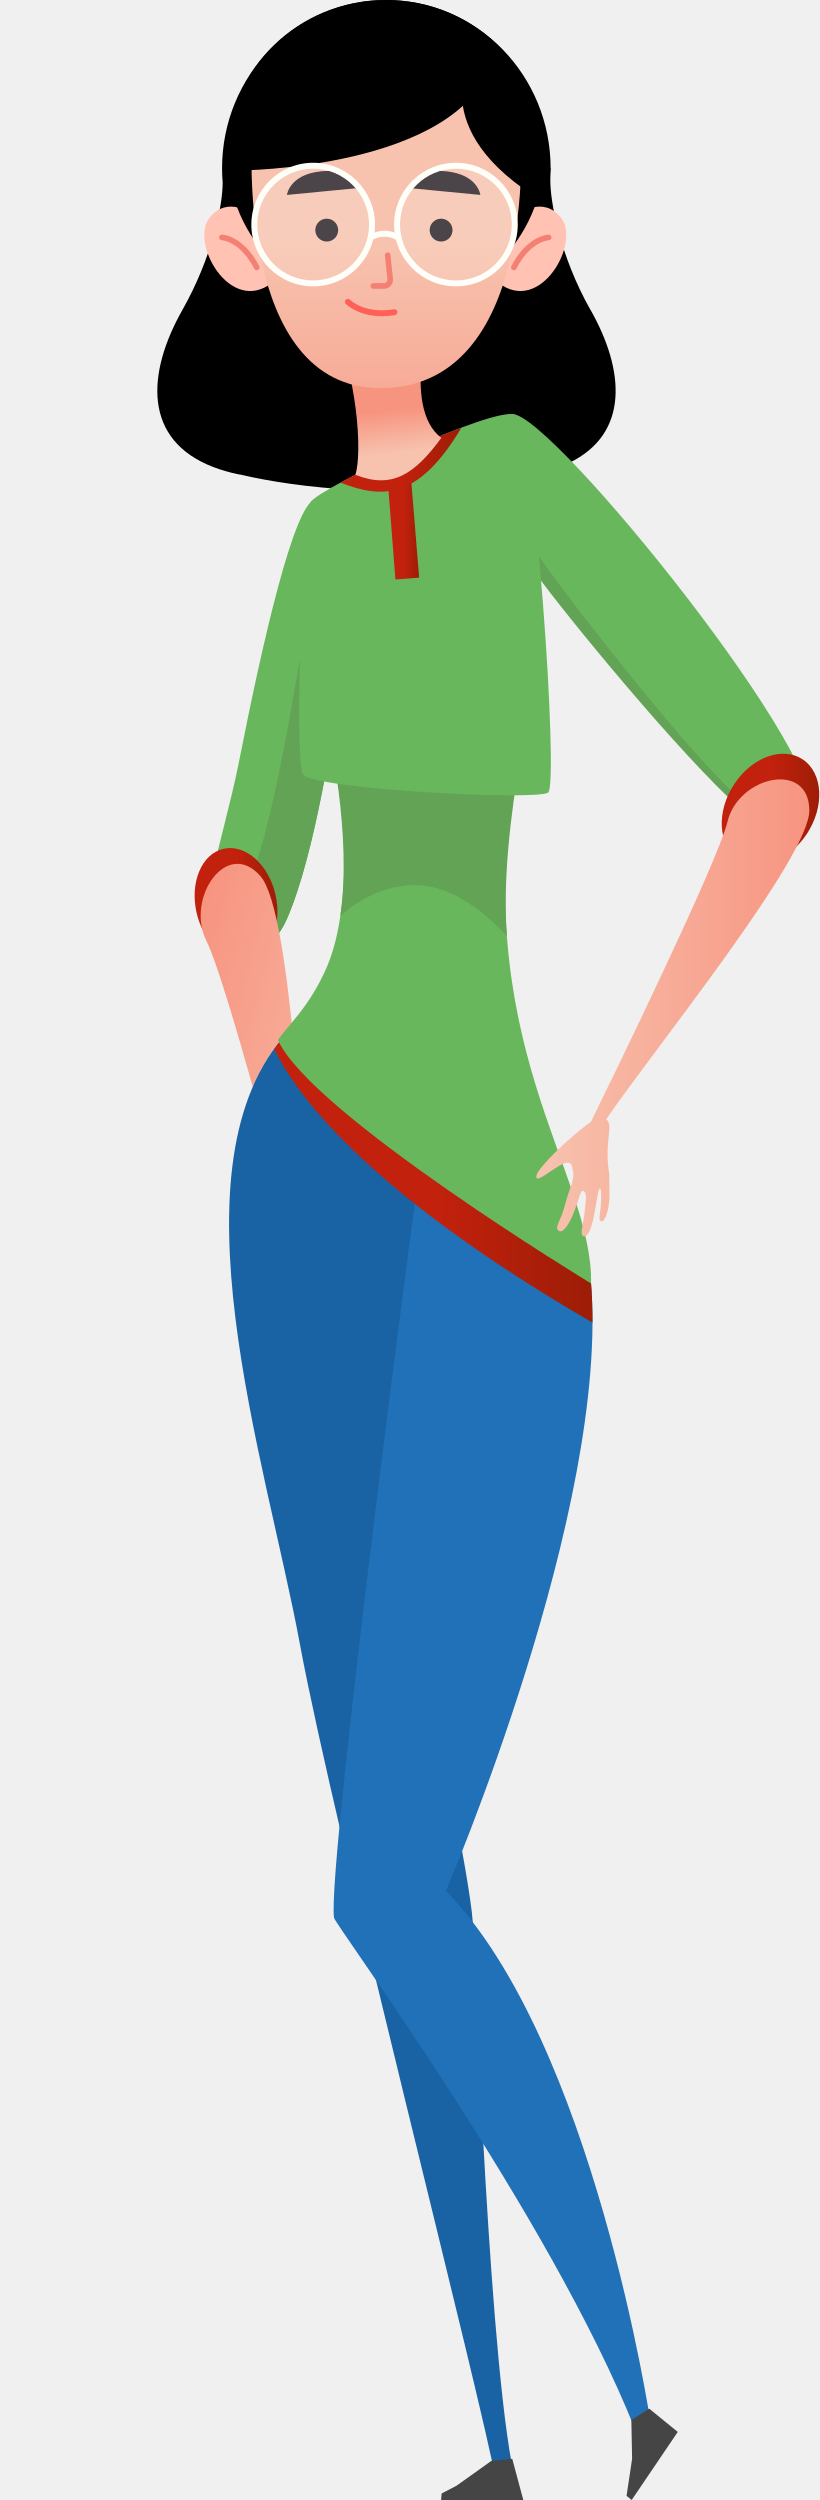
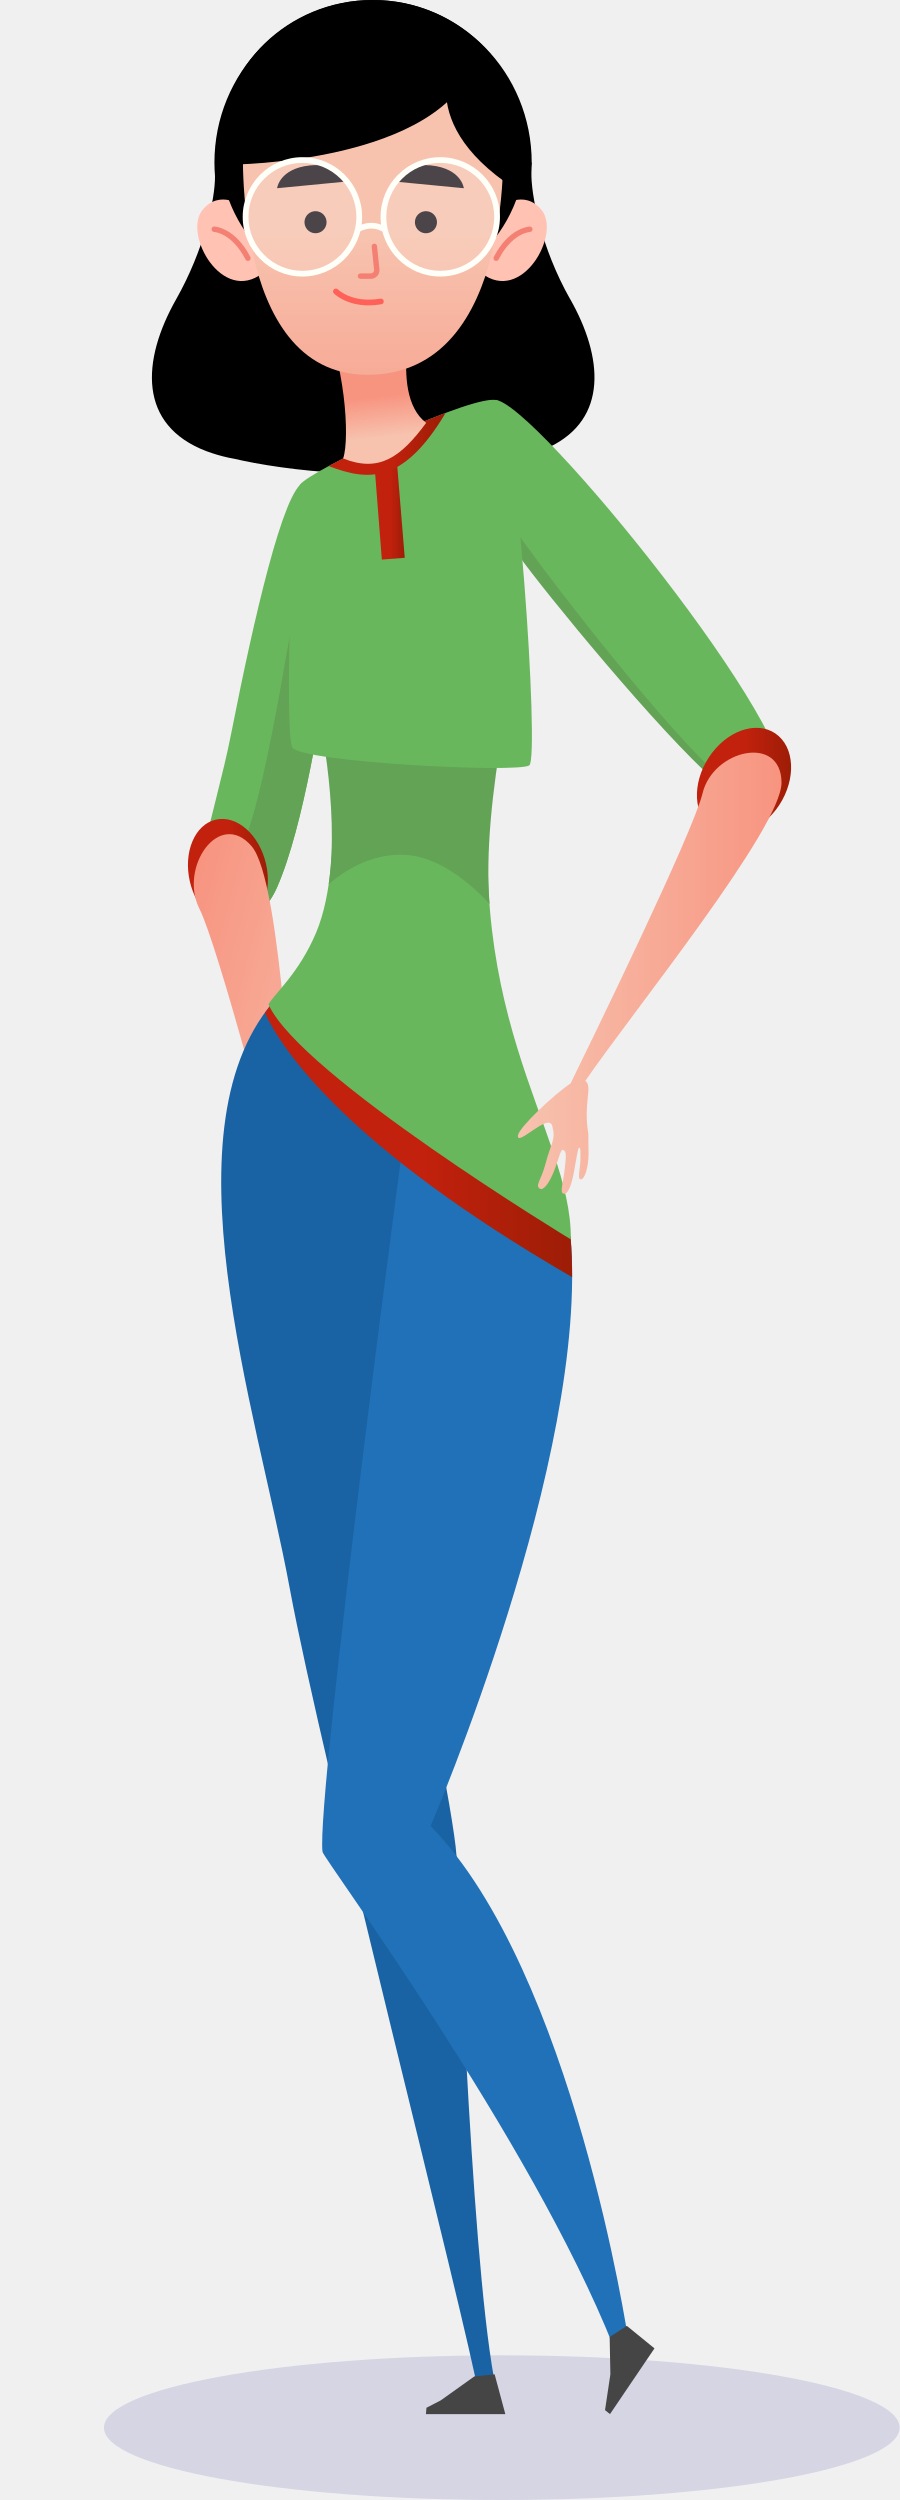
- <svg xmlns="http://www.w3.org/2000/svg" width="175" height="534" viewBox="0 0 175 534" fill="none">
-   <g clip-path="url(#clip0_95_44971)">
-     <path d="M126.127 66.196C119.608 54.684 117.43 42.884 117.55 38.145C117.574 37.761 117.582 37.377 117.59 36.992C117.622 36.336 117.662 35.976 117.662 35.976H117.614C117.614 16.107 101.902 0 82.523 0C63.143 0 47.432 16.107 47.432 35.976C47.432 36.984 47.48 37.977 47.56 38.97C47.592 44.149 45.133 55.3 38.967 66.196C31.295 79.749 30.479 94.054 45.71 99.818C45.71 99.818 45.79 99.85 45.894 99.882C47.328 100.41 48.889 100.874 50.611 101.251C51.011 101.339 51.404 101.403 51.796 101.475C62.07 103.892 87.504 107.503 111.608 101.771C112.561 101.627 113.514 101.459 114.491 101.243C117.19 100.658 119.512 99.858 121.514 98.897C121.53 98.897 121.546 98.889 121.562 98.881C134.527 92.613 133.422 79.052 126.135 66.18L126.127 66.196Z" fill="black" />
-     <path d="M173.03 174.507C171.18 177.749 164.565 178.19 158.215 172.682C145.947 162.051 120.841 129.461 115.38 121.752C107.1 110.049 101.061 88.675 109.462 88.459C117.862 88.242 178.98 164.068 173.03 174.507Z" fill="#69B75C" />
-     <path d="M159.768 172.298C147.5 161.667 122.395 129.077 116.933 121.368C109.27 110.521 106.419 111.129 114.675 122.801C120.129 130.51 145.939 162.051 158.207 172.69C162.876 176.732 167.68 177.557 170.635 176.428C167.696 176.821 163.684 175.692 159.768 172.298Z" fill="#62A355" />
-     <path d="M47.488 202.309C50.835 204.791 57.618 204.599 61.262 196.337C67.34 182.56 71.176 155.598 72.641 147.473C74.98 134.48 74.98 103.82 67.188 106.678C62.703 108.319 56.209 136.53 51.132 162.291C47.384 181.319 40.473 197.106 47.496 202.301L47.488 202.309Z" fill="#69B75C" />
-     <path d="M70.078 107.399C70.551 116.765 66.17 128.621 63.6 143.463C58.907 170.609 54.166 193.536 48.857 192.615C47.303 192.351 46.166 190.198 45.446 186.611C43.964 194.016 43.836 199.604 47.48 202.309C50.827 204.791 57.61 204.599 61.254 196.338C67.332 182.56 71.168 155.599 72.633 147.473C74.635 136.354 74.923 112.306 70.07 107.399H70.078Z" fill="#62A355" />
-     <path d="M171.629 179.126C175.865 173.602 176.137 166.302 172.245 162.819C168.345 159.337 161.763 160.986 157.527 166.502C153.29 172.025 153.018 179.326 156.91 182.809C160.81 186.291 167.401 184.642 171.629 179.118V179.126Z" fill="url(#paint0_linear_95_44971)" />
-     <path d="M58.843 191.102C57.37 184.634 52.397 180.239 47.744 181.304C43.092 182.368 40.513 188.468 41.986 194.945C43.46 201.413 48.433 205.8 53.086 204.743C57.738 203.678 60.317 197.578 58.843 191.11V191.102Z" fill="url(#paint1_linear_95_44971)" />
-     <path d="M44.134 201.066C48.146 209.012 60.846 257.059 64.224 269.942C63.294 271.515 63.562 275.012 60.803 279.922C60.486 280.915 59.912 282.459 59.373 283.997C58.412 286.698 58.41 289.815 59.455 289.906C60.316 289.973 60.24 287.672 60.903 285.703C61.489 283.963 61.632 283.371 62.015 283.425C62.291 283.449 61.91 285.751 61.59 288.326C61.14 291.654 61.338 293.904 62.434 293.96C63.525 294.038 63.271 291.781 63.936 288.76C64.509 286.112 64.631 284.951 65.72 284.912C66.258 284.884 66.051 286.668 66.27 289.422C66.537 292.678 67.443 294.671 68.43 294.457C69.873 294.116 68.708 292.716 68.849 288.84C69.027 283.905 68.036 283.273 69.944 280.596C71.754 278.066 76.937 287.481 77.379 284.764C77.695 282.669 69.149 270.1 66.743 269.087C64.525 250.58 62.38 195.04 55.662 187.193C48.509 178.839 39.495 191.88 44.134 201.066Z" fill="url(#paint2_linear_95_44971)" />
-     <path d="M100.973 410.446C100.453 401.769 92.132 361.422 92.132 361.422L99.236 250.677L61.47 220.473C35.483 248.556 56.793 311.885 64.064 351.207C71.344 390.529 102.535 511.049 106.171 530.966H110.335C104.617 509.52 101.494 419.124 100.981 410.446H100.973Z" fill="#1963A4" />
-     <path d="M71.344 409.63C71.56 411.175 117.366 473.016 135.689 519.006L138.972 517.541C138.972 517.541 126.824 436.264 95.248 403.914C95.248 403.914 130.483 321.924 126.199 273.596C126.199 273.596 91.02 241.151 90.635 242.32C90.243 243.489 69.782 398.327 71.344 409.63Z" fill="#2071B7" />
-     <path d="M126.551 282.506C126.551 279.44 126.455 276.454 126.207 273.596C126.207 273.596 91.028 241.151 90.643 242.32C90.619 242.376 90.555 242.84 90.435 243.641L62.703 221.466L61.398 220.562C60.381 221.666 59.46 222.843 58.587 224.052C62.551 232.513 76.781 253.655 126.551 282.506Z" fill="url(#paint3_linear_95_44971)" />
+ <svg xmlns="http://www.w3.org/2000/svg" width="199" height="553" viewBox="0 0 199 553" fill="none">
+   <g style="mix-blend-mode:multiply">
+     <path fill-rule="evenodd" clip-rule="evenodd" d="M111 521C159.603 521 199 528.167 199 537C199 545.833 159.603 553 111 553C62.398 553 23 545.841 23 537C23 528.159 62.398 521 111 521Z" fill="#E2E2F2" />
+   </g>
+   <g clip-path="url(#clip0_1526_1342)">
+     <path d="M126.127 66.196C119.608 54.684 117.43 42.884 117.55 38.145C117.574 37.761 117.582 37.377 117.59 36.992C117.622 36.336 117.662 35.976 117.662 35.976H117.614C117.614 16.107 101.902 0 82.523 0C63.144 0 47.432 16.107 47.432 35.976C47.432 36.984 47.48 37.977 47.56 38.97C47.592 44.149 45.133 55.3 38.967 66.196C31.296 79.749 30.479 94.054 45.71 99.818C45.71 99.818 45.79 99.85 45.894 99.882C47.328 100.41 48.889 100.874 50.611 101.251C51.011 101.339 51.404 101.403 51.796 101.475C62.07 103.892 87.504 107.503 111.608 101.771C112.561 101.627 113.514 101.459 114.491 101.243C117.19 100.658 119.512 99.858 121.514 98.897C121.53 98.897 121.546 98.889 121.562 98.881C134.527 92.613 133.422 79.052 126.135 66.18L126.127 66.196Z" fill="black" />
+     <path d="M173.03 174.507C171.18 177.749 164.566 178.19 158.215 172.682C145.947 162.051 120.842 129.461 115.38 121.752C107.1 110.049 101.062 88.675 109.462 88.459C117.863 88.242 178.98 164.068 173.03 174.507Z" fill="#69B75C" />
+     <path d="M159.769 172.298C147.5 161.667 122.395 129.077 116.934 121.368C109.27 110.521 106.419 111.129 114.675 122.801C120.129 130.51 145.939 162.051 158.207 172.69C162.876 176.732 167.681 177.557 170.636 176.428C167.697 176.821 163.685 175.692 159.769 172.298Z" fill="#62A355" />
+     <path d="M47.488 202.309C50.835 204.791 57.618 204.599 61.262 196.337C67.34 182.56 71.176 155.598 72.641 147.473C74.979 134.48 74.979 103.82 67.188 106.678C62.703 108.319 56.209 136.53 51.131 162.291C47.384 181.319 40.473 197.106 47.496 202.301L47.488 202.309Z" fill="#69B75C" />
+     <path d="M70.079 107.399C70.551 116.765 66.171 128.621 63.6 143.463C58.907 170.609 54.166 193.536 48.857 192.615C47.304 192.351 46.166 190.198 45.446 186.611C43.964 194.016 43.836 199.604 47.48 202.309C50.827 204.791 57.61 204.599 61.254 196.338C67.332 182.56 71.168 155.599 72.633 147.473C74.635 136.354 74.923 112.306 70.07 107.399H70.079Z" fill="#62A355" />
+     <path d="M171.629 179.126C175.865 173.602 176.137 166.302 172.245 162.819C168.345 159.337 161.763 160.986 157.526 166.502C153.29 172.025 153.018 179.326 156.91 182.809C160.81 186.291 167.4 184.642 171.629 179.118V179.126Z" fill="url(#paint0_linear_1526_1342)" />
+     <path d="M58.843 191.102C57.37 184.634 52.397 180.239 47.744 181.304C43.091 182.368 40.513 188.468 41.986 194.945C43.46 201.413 48.433 205.8 53.085 204.743C57.738 203.678 60.317 197.578 58.843 191.11V191.102Z" fill="url(#paint1_linear_1526_1342)" />
+     <path d="M44.134 201.066C48.146 209.012 60.846 257.059 64.224 269.942C63.294 271.515 63.562 275.012 60.803 279.922C60.486 280.915 59.912 282.459 59.373 283.997C58.412 286.698 58.41 289.815 59.455 289.906C60.316 289.973 60.24 287.672 60.903 285.703C61.489 283.963 61.632 283.371 62.015 283.425C62.291 283.449 61.91 285.751 61.59 288.326C61.14 291.654 61.338 293.904 62.434 293.96C63.525 294.038 63.271 291.781 63.936 288.76C64.509 286.112 64.631 284.951 65.72 284.912C66.258 284.884 66.051 286.668 66.27 289.422C66.537 292.678 67.443 294.671 68.43 294.457C69.873 294.116 68.708 292.716 68.849 288.84C69.027 283.905 68.036 283.273 69.944 280.596C71.754 278.066 76.937 287.481 77.379 284.764C77.695 282.669 69.149 270.1 66.743 269.087C64.525 250.58 62.38 195.04 55.662 187.193C48.509 178.839 39.495 191.88 44.134 201.066Z" fill="url(#paint2_linear_1526_1342)" />
+     <path d="M100.974 410.446C100.453 401.769 92.133 361.422 92.133 361.422L99.236 250.677L61.47 220.473C35.484 248.556 56.793 311.885 64.064 351.207C71.344 390.529 102.535 511.049 106.171 530.966H110.335C104.617 509.52 101.494 419.124 100.982 410.446H100.974Z" fill="#1963A4" />
+     <path d="M71.344 409.63C71.56 411.175 117.366 473.016 135.688 519.006L138.972 517.541C138.972 517.541 126.824 436.264 95.248 403.914C95.248 403.914 130.483 321.924 126.199 273.596C126.199 273.596 91.019 241.151 90.635 242.32C90.243 243.489 69.782 398.327 71.344 409.63Z" fill="#2071B7" />
+     <path d="M126.551 282.506C126.551 279.44 126.455 276.454 126.207 273.596C126.207 273.596 91.028 241.151 90.643 242.32C90.619 242.376 90.555 242.84 90.435 243.641L62.703 221.466L61.398 220.562C60.381 221.666 59.46 222.843 58.587 224.052C62.551 232.513 76.781 253.655 126.551 282.506Z" fill="url(#paint3_linear_1526_1342)" />
    <path d="M126.255 274.157C126.647 249.997 99.548 223.075 110.463 160.714L71.48 156.423C71.48 156.423 77.158 189.109 69.918 206.312C66.147 215.278 60.693 219.825 59.388 222.163C66.275 237.749 126.255 274.149 126.255 274.149V274.157Z" fill="#69B75C" />
    <path d="M72.705 195.585C77.574 191.406 83.011 189.061 88.753 189.061C95.176 189.061 101.967 193.167 108.277 199.94C107.42 188.604 108.805 175.188 111.424 160.218L70.103 156.063C70.103 156.063 75.252 178.23 72.697 195.593L72.705 195.585Z" fill="#62A355" />
    <path d="M64.665 165.349C66.539 168.591 114.747 171.049 117.086 169.295C119.424 167.542 114.163 90.764 110.071 88.618C105.979 86.473 68.076 104.173 66.323 107.287C64.569 110.401 62.895 162.275 64.665 165.349Z" fill="#69B75C" />
-     <path d="M87.776 101.947L82.899 103.708L84.461 123.778L89.53 123.385L87.776 101.947Z" fill="url(#paint4_linear_95_44971)" />
-     <path d="M98.571 91.332C90.259 94.438 79.472 99.425 72.705 103.092C81.546 106.494 89.266 106.974 98.571 91.332Z" fill="url(#paint5_linear_95_44971)" />
-     <path d="M94.271 93.534C85.502 86.913 92.453 64.923 92.453 64.923L70.815 68.821C76.277 79.54 77.462 96.928 75.9 101.411C83.877 104.597 88.649 101.147 94.271 93.534Z" fill="url(#paint6_linear_95_44971)" />
-     <path d="M111.777 534H94.215L94.335 532.599L97.514 530.95L104.93 525.658L109.414 525.202L111.777 534Z" fill="#454545" />
+     <path d="M87.776 101.947L82.899 103.708L84.461 123.778L89.53 123.385L87.776 101.947Z" fill="url(#paint4_linear_1526_1342)" />
+     <path d="M98.571 91.332C90.259 94.438 79.472 99.425 72.705 103.092C81.546 106.494 89.266 106.974 98.571 91.332Z" fill="url(#paint5_linear_1526_1342)" />
+     <path d="M94.271 93.534C85.502 86.913 92.453 64.923 92.453 64.923L70.815 68.821C76.277 79.54 77.462 96.928 75.9 101.411C83.876 104.597 88.649 101.147 94.271 93.534Z" fill="url(#paint6_linear_1526_1342)" />
+     <path d="M111.776 534H94.215L94.335 532.599L97.514 530.95L104.93 525.658L109.414 525.202L111.776 534Z" fill="#454545" />
    <path d="M144.77 519.462L134.928 534L133.831 533.119L135.016 525.202L134.856 516.941L138.651 514.475L144.77 519.462Z" fill="#454545" />
-     <path d="M130.139 250.765C128.962 243.873 131.196 240.374 129.474 239.085C139.677 224.156 172.95 183.097 172.87 173.074C172.782 162.363 157.727 165.813 155.404 175.476C153.298 184.225 130.499 230.896 126.215 239.646C122.259 242.32 114.852 249.372 114.579 251.125C114.171 253.895 121.322 246.066 122.139 249.012C123.004 252.118 121.971 252.478 120.689 257.346C119.688 261.172 118.287 262.221 119.424 262.941C120.209 263.414 121.562 261.7 122.724 258.602C123.709 255.969 124.053 254.175 124.501 254.344C125.422 254.664 125.19 255.841 124.91 258.57C124.597 261.7 123.733 263.83 124.685 264.046C125.646 264.278 126.463 262.125 127.04 258.77C127.512 256.177 127.857 253.823 128.097 253.871C128.441 253.919 128.393 254.536 128.385 256.385C128.385 258.482 127.656 260.708 128.409 260.868C129.322 261.052 130.219 258.018 130.187 255.128C130.171 253.487 130.123 251.83 130.139 250.773V250.765Z" fill="url(#paint7_linear_95_44971)" />
+     <path d="M130.139 250.765C128.962 243.873 131.196 240.374 129.474 239.085C139.676 224.156 172.95 183.097 172.87 173.074C172.782 162.363 157.727 165.813 155.404 175.476C153.298 184.225 130.499 230.896 126.215 239.646C122.259 242.32 114.852 249.372 114.579 251.125C114.171 253.895 121.322 246.066 122.139 249.012C123.004 252.118 121.971 252.478 120.689 257.346C119.688 261.172 118.287 262.221 119.424 262.941C120.209 263.414 121.562 261.7 122.723 258.602C123.708 255.969 124.053 254.175 124.501 254.344C125.422 254.664 125.19 255.841 124.91 258.57C124.597 261.7 123.732 263.83 124.685 264.046C125.646 264.278 126.463 262.125 127.04 258.77C127.512 256.177 127.857 253.823 128.097 253.871C128.441 253.919 128.393 254.536 128.385 256.385C128.385 258.482 127.656 260.708 128.409 260.868C129.322 261.052 130.219 258.018 130.187 255.128C130.171 253.487 130.123 251.83 130.139 250.773V250.765Z" fill="url(#paint7_linear_1526_1342)" />
    <path d="M53.894 45.742C53.894 45.742 48.633 41.651 44.749 46.511C40.497 51.826 49.153 67.332 58.082 60.424L53.894 45.742Z" fill="#FFC2B3" />
    <path d="M54.839 57.718C54.623 57.718 54.407 57.598 54.303 57.39C51.324 51.594 47.528 51.322 47.368 51.314C47.039 51.298 46.783 51.017 46.799 50.681C46.815 50.353 47.071 50.081 47.424 50.113C47.608 50.113 52.052 50.385 55.376 56.845C55.528 57.142 55.408 57.502 55.119 57.654C55.031 57.702 54.935 57.718 54.847 57.718H54.839Z" fill="#F48073" />
-     <path d="M110.696 45.742C110.696 45.742 115.957 41.651 119.841 46.511C124.093 51.826 115.436 67.332 106.507 60.424L110.696 45.742Z" fill="#FFC2B3" />
-     <path d="M109.751 57.718C109.654 57.718 109.566 57.694 109.478 57.654C109.182 57.502 109.07 57.142 109.222 56.846C112.537 50.385 116.982 50.121 117.174 50.113C117.47 50.097 117.783 50.353 117.799 50.689C117.815 51.018 117.558 51.298 117.23 51.314C117.062 51.322 113.266 51.602 110.295 57.39C110.191 57.598 109.975 57.718 109.759 57.718H109.751Z" fill="#F48073" />
+     <path d="M110.695 45.742C110.695 45.742 115.957 41.651 119.841 46.511C124.093 51.826 115.436 67.332 106.507 60.424L110.695 45.742Z" fill="#FFC2B3" />
+     <path d="M109.75 57.718C109.654 57.718 109.566 57.694 109.478 57.654C109.182 57.502 109.07 57.142 109.222 56.846C112.537 50.385 116.982 50.121 117.174 50.113C117.47 50.097 117.782 50.353 117.798 50.689C117.814 51.018 117.558 51.298 117.23 51.314C117.062 51.322 113.266 51.602 110.295 57.39C110.191 57.598 109.975 57.718 109.758 57.718H109.75Z" fill="#F48073" />
    <path d="M82.411 65.915C101.084 65.915 116.221 51.16 116.221 32.958C116.221 14.756 101.084 0 82.411 0C63.738 0 48.601 14.756 48.601 32.958C48.601 51.16 63.738 65.915 82.411 65.915Z" fill="black" />
-     <path d="M53.838 29.275C53.838 29.275 50.275 82.902 81.25 82.902C114.747 82.902 111.232 29.275 111.232 29.275C111.232 29.275 111.04 6.356 82.275 6.356C55.904 6.356 53.838 29.275 53.838 29.275Z" fill="url(#paint8_linear_95_44971)" />
+     <path d="M53.838 29.275C53.838 29.275 50.275 82.902 81.25 82.902C114.747 82.902 111.232 29.275 111.232 29.275C111.232 29.275 111.04 6.356 82.275 6.356C55.904 6.356 53.838 29.275 53.838 29.275Z" fill="url(#paint8_linear_1526_1342)" />
    <path d="M101.326 10.551C101.326 10.551 90.043 26.097 113.73 41.635C113.73 41.635 114.155 15.826 101.326 10.551Z" fill="black" />
-     <path d="M82.027 61.681H79.736C79.408 61.681 79.136 61.408 79.136 61.08C79.136 60.752 79.408 60.48 79.736 60.48H82.027C82.235 60.48 82.427 60.392 82.563 60.239C82.699 60.087 82.763 59.887 82.747 59.679L82.211 54.556C82.179 54.228 82.419 53.931 82.747 53.899C83.076 53.867 83.372 54.108 83.404 54.436L83.941 59.559C83.997 60.103 83.82 60.648 83.452 61.048C83.084 61.456 82.563 61.688 82.019 61.688L82.027 61.681Z" fill="#F48073" />
-     <path d="M72.171 49.712C72.479 48.399 71.665 47.085 70.351 46.776C69.038 46.468 67.724 47.282 67.415 48.595C67.106 49.907 67.921 51.222 69.234 51.53C70.547 51.838 71.862 51.024 72.171 49.712Z" fill="#2B232A" />
-     <path d="M96.644 49.436C96.8 48.096 95.84 46.885 94.5 46.729C93.16 46.574 91.947 47.533 91.792 48.873C91.636 50.212 92.597 51.424 93.936 51.58C95.276 51.735 96.489 50.775 96.644 49.436Z" fill="#2B232A" />
+     <path d="M82.026 61.681H79.736C79.408 61.681 79.136 61.408 79.136 61.08C79.136 60.752 79.408 60.48 79.736 60.48H82.026C82.235 60.48 82.427 60.392 82.563 60.239C82.699 60.087 82.763 59.887 82.747 59.679L82.211 54.556C82.179 54.228 82.419 53.931 82.747 53.899C83.076 53.867 83.372 54.108 83.404 54.436L83.94 59.559C83.996 60.103 83.82 60.648 83.452 61.048C83.084 61.456 82.563 61.688 82.019 61.688L82.026 61.681Z" fill="#F48073" />
+     <path d="M72.171 49.712C72.479 48.399 71.665 47.085 70.351 46.776C69.038 46.468 67.724 47.282 67.415 48.595C67.107 49.907 67.921 51.222 69.234 51.53C70.547 51.838 71.862 51.024 72.171 49.712Z" fill="#2B232A" />
+     <path d="M96.644 49.436C96.799 48.096 95.839 46.885 94.499 46.729C93.159 46.574 91.947 47.533 91.792 48.873C91.636 50.212 92.596 51.424 93.936 51.58C95.276 51.735 96.488 50.775 96.644 49.436Z" fill="#2B232A" />
    <path d="M61.286 41.635L76.661 40.154C76.661 40.154 75.196 35.904 68.565 36.592C61.782 37.297 61.294 41.627 61.294 41.627L61.286 41.635Z" fill="#2B232A" />
    <path d="M102.607 41.635L87.232 40.154C87.232 40.154 88.697 35.904 95.328 36.592C102.111 37.297 102.599 41.627 102.599 41.627L102.607 41.635Z" fill="#2B232A" />
    <path d="M81.57 67.549C76.509 67.549 73.97 65.027 73.85 64.899C73.602 64.651 73.61 64.25 73.858 64.01C74.106 63.77 74.507 63.77 74.747 64.01C74.875 64.138 77.918 67.108 84.149 66.059C84.493 66.004 84.821 66.236 84.877 66.58C84.933 66.924 84.701 67.252 84.357 67.308C83.356 67.477 82.419 67.549 81.562 67.549H81.57Z" fill="#FF6058" />
    <path d="M51.123 36.408C51.123 36.408 97.754 36.168 105.226 13.097C105.226 13.097 93.646 -2.434 72.233 3.946C50.827 10.327 51.123 36.408 51.123 36.408Z" fill="black" />
    <path d="M66.891 61.169C59.612 61.169 53.686 55.245 53.686 47.968C53.686 40.691 59.612 34.767 66.891 34.767C74.171 34.767 80.097 40.691 80.097 47.968C80.097 55.245 74.171 61.169 66.891 61.169ZM66.891 36.032C60.309 36.032 54.951 41.388 54.951 47.968C54.951 54.548 60.309 59.904 66.891 59.904C73.474 59.904 78.831 54.548 78.831 47.968C78.831 41.388 73.474 36.032 66.891 36.032Z" fill="#FFFFF9" />
    <path opacity="0.15" d="M70.475 60.016C77.13 58.035 80.919 51.036 78.938 44.384C76.956 37.731 69.955 33.944 63.3 35.924C56.645 37.905 52.856 44.904 54.838 51.556C56.819 58.209 63.82 61.996 70.475 60.016Z" fill="#FFFFF9" />
    <path opacity="0.15" d="M109.781 50.068C110.942 43.225 106.334 36.736 99.489 35.575C92.643 34.413 86.151 39.02 84.99 45.863C83.828 52.707 88.436 59.196 95.282 60.357C102.128 61.518 108.619 56.912 109.781 50.068Z" fill="#FFFFF9" />
    <path d="M97.386 61.169C90.107 61.169 84.181 55.245 84.181 47.968C84.181 40.691 90.107 34.767 97.386 34.767C104.665 34.767 110.591 40.691 110.591 47.968C110.591 55.245 104.665 61.169 97.386 61.169ZM97.386 36.032C90.803 36.032 85.446 41.388 85.446 47.968C85.446 54.548 90.803 59.904 97.386 59.904C103.969 59.904 109.326 54.548 109.326 47.968C109.326 41.388 103.969 36.032 97.386 36.032Z" fill="#FFFFF9" />
    <path d="M79.328 51.354L78.639 50.297C78.775 50.209 82.099 48.088 85.478 50.297L84.789 51.354C82.107 49.601 79.44 51.282 79.328 51.354Z" fill="#FFFFF9" />
  </g>
  <defs>
-     <linearGradient id="paint0_linear_95_44971" x1="154.163" y1="172.81" x2="175" y2="172.81" gradientUnits="userSpaceOnUse">
+     <linearGradient id="paint0_linear_1526_1342" x1="154.163" y1="172.81" x2="175" y2="172.81" gradientUnits="userSpaceOnUse">
      <stop stop-color="#C1210D" />
      <stop offset="0.52" stop-color="#C1210D" />
      <stop offset="1" stop-color="#9D1D06" />
    </linearGradient>
-     <linearGradient id="paint1_linear_95_44971" x1="41.57" y1="193.015" x2="59.26" y2="193.015" gradientUnits="userSpaceOnUse">
+     <linearGradient id="paint1_linear_1526_1342" x1="41.57" y1="193.015" x2="59.26" y2="193.015" gradientUnits="userSpaceOnUse">
      <stop stop-color="#C1210D" />
      <stop offset="0.52" stop-color="#C1210D" />
      <stop offset="1" stop-color="#9D1D06" />
    </linearGradient>
-     <linearGradient id="paint2_linear_95_44971" x1="87.442" y1="247.473" x2="32.382" y2="232.629" gradientUnits="userSpaceOnUse">
+     <linearGradient id="paint2_linear_1526_1342" x1="87.442" y1="247.473" x2="32.382" y2="232.629" gradientUnits="userSpaceOnUse">
      <stop stop-color="#F7C3AF" />
      <stop offset="1" stop-color="#F79480" />
    </linearGradient>
-     <linearGradient id="paint3_linear_95_44971" x1="58.587" y1="251.534" x2="126.551" y2="251.534" gradientUnits="userSpaceOnUse">
+     <linearGradient id="paint3_linear_1526_1342" x1="58.587" y1="251.534" x2="126.551" y2="251.534" gradientUnits="userSpaceOnUse">
      <stop stop-color="#C1210D" />
      <stop offset="0.52" stop-color="#C1210D" />
      <stop offset="1" stop-color="#9D1D06" />
    </linearGradient>
-     <linearGradient id="paint4_linear_95_44971" x1="82.899" y1="112.858" x2="89.53" y2="112.858" gradientUnits="userSpaceOnUse">
+     <linearGradient id="paint4_linear_1526_1342" x1="82.899" y1="112.858" x2="89.53" y2="112.858" gradientUnits="userSpaceOnUse">
      <stop stop-color="#C1210D" />
      <stop offset="0.52" stop-color="#C1210D" />
      <stop offset="1" stop-color="#9D1D06" />
    </linearGradient>
-     <linearGradient id="paint5_linear_95_44971" x1="72.705" y1="98.177" x2="98.571" y2="98.177" gradientUnits="userSpaceOnUse">
+     <linearGradient id="paint5_linear_1526_1342" x1="72.705" y1="98.177" x2="98.571" y2="98.177" gradientUnits="userSpaceOnUse">
      <stop stop-color="#C1210D" />
      <stop offset="0.52" stop-color="#C1210D" />
      <stop offset="1" stop-color="#9D1D06" />
    </linearGradient>
-     <linearGradient id="paint6_linear_95_44971" x1="84.966" y1="96.816" x2="83.949" y2="87.658" gradientUnits="userSpaceOnUse">
+     <linearGradient id="paint6_linear_1526_1342" x1="84.965" y1="96.816" x2="83.949" y2="87.658" gradientUnits="userSpaceOnUse">
      <stop stop-color="#F7C3AF" />
      <stop offset="1" stop-color="#F79480" />
    </linearGradient>
-     <linearGradient id="paint7_linear_95_44971" x1="114.555" y1="215.27" x2="172.87" y2="215.27" gradientUnits="userSpaceOnUse">
+     <linearGradient id="paint7_linear_1526_1342" x1="114.555" y1="215.27" x2="172.87" y2="215.27" gradientUnits="userSpaceOnUse">
      <stop stop-color="#F7C3AF" />
      <stop offset="1" stop-color="#F79480" />
    </linearGradient>
-     <linearGradient id="paint8_linear_95_44971" x1="82.523" y1="51.802" x2="82.523" y2="113.699" gradientUnits="userSpaceOnUse">
+     <linearGradient id="paint8_linear_1526_1342" x1="82.523" y1="51.802" x2="82.523" y2="113.699" gradientUnits="userSpaceOnUse">
      <stop stop-color="#F7C3AF" />
      <stop offset="1" stop-color="#F79480" />
    </linearGradient>
-     <clipPath id="clip0_95_44971">
+     <clipPath id="clip0_1526_1342">
      <rect width="175" height="534" fill="white" />
    </clipPath>
  </defs>
</svg>
